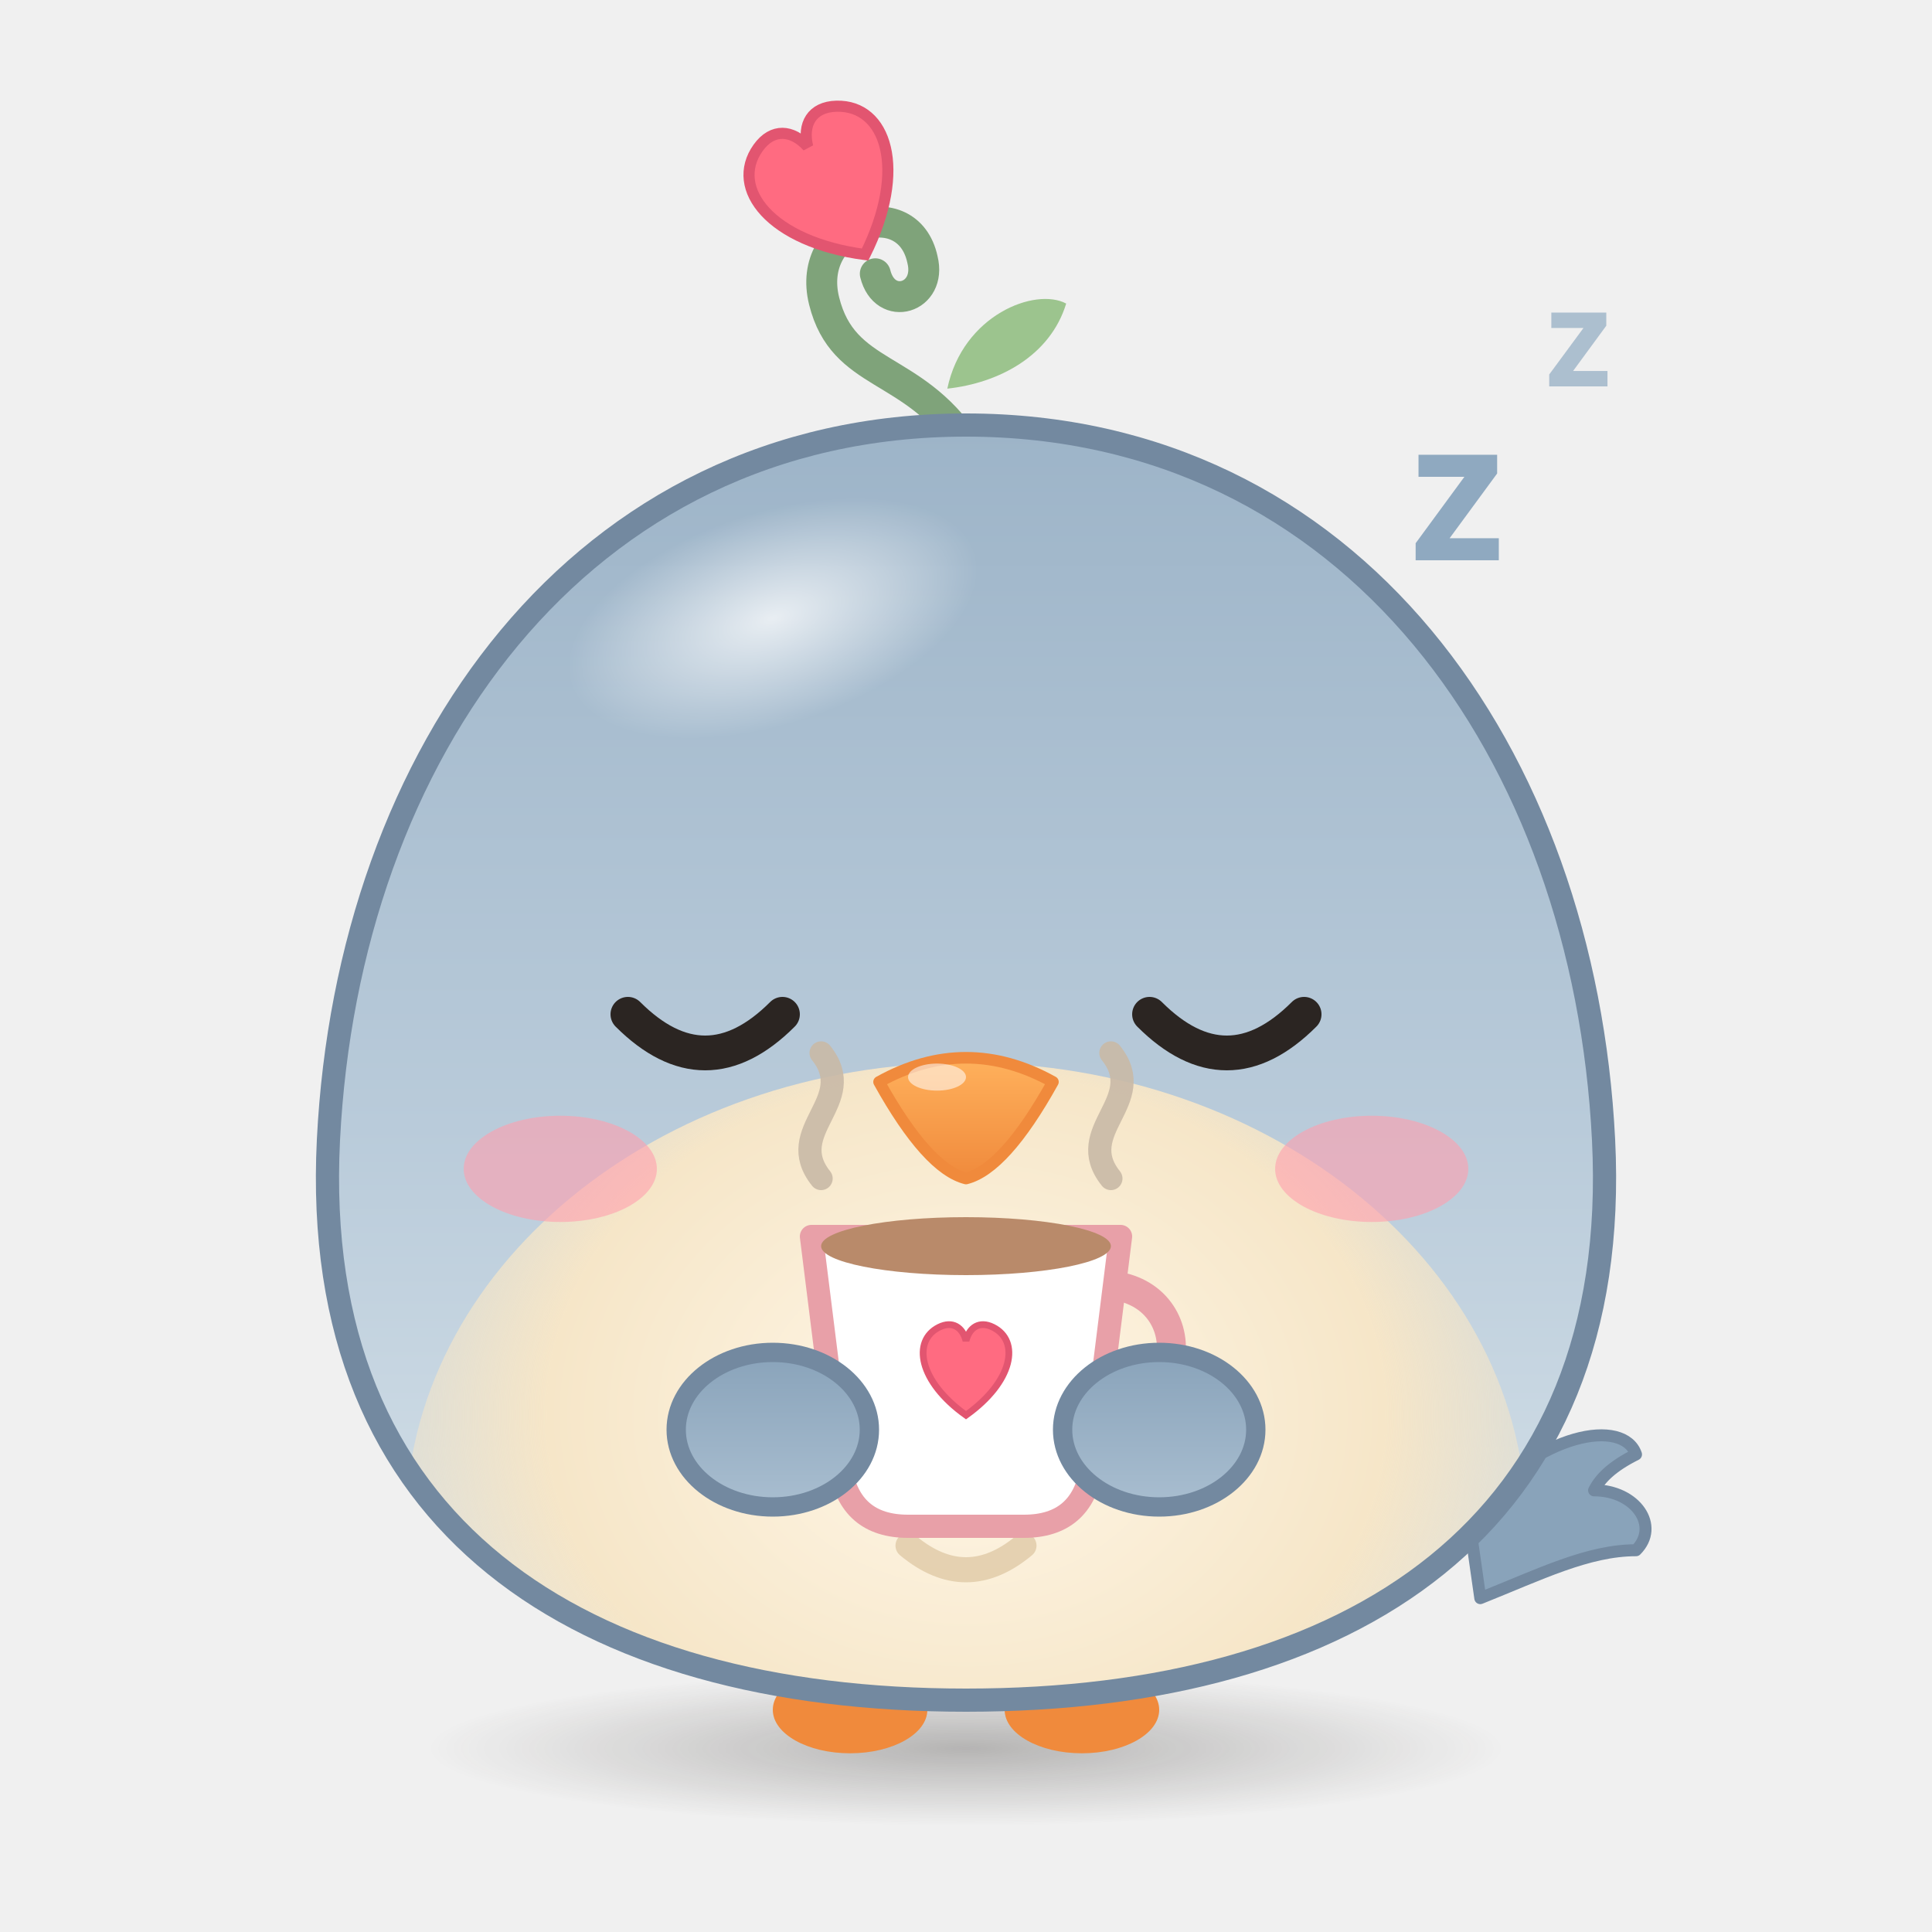
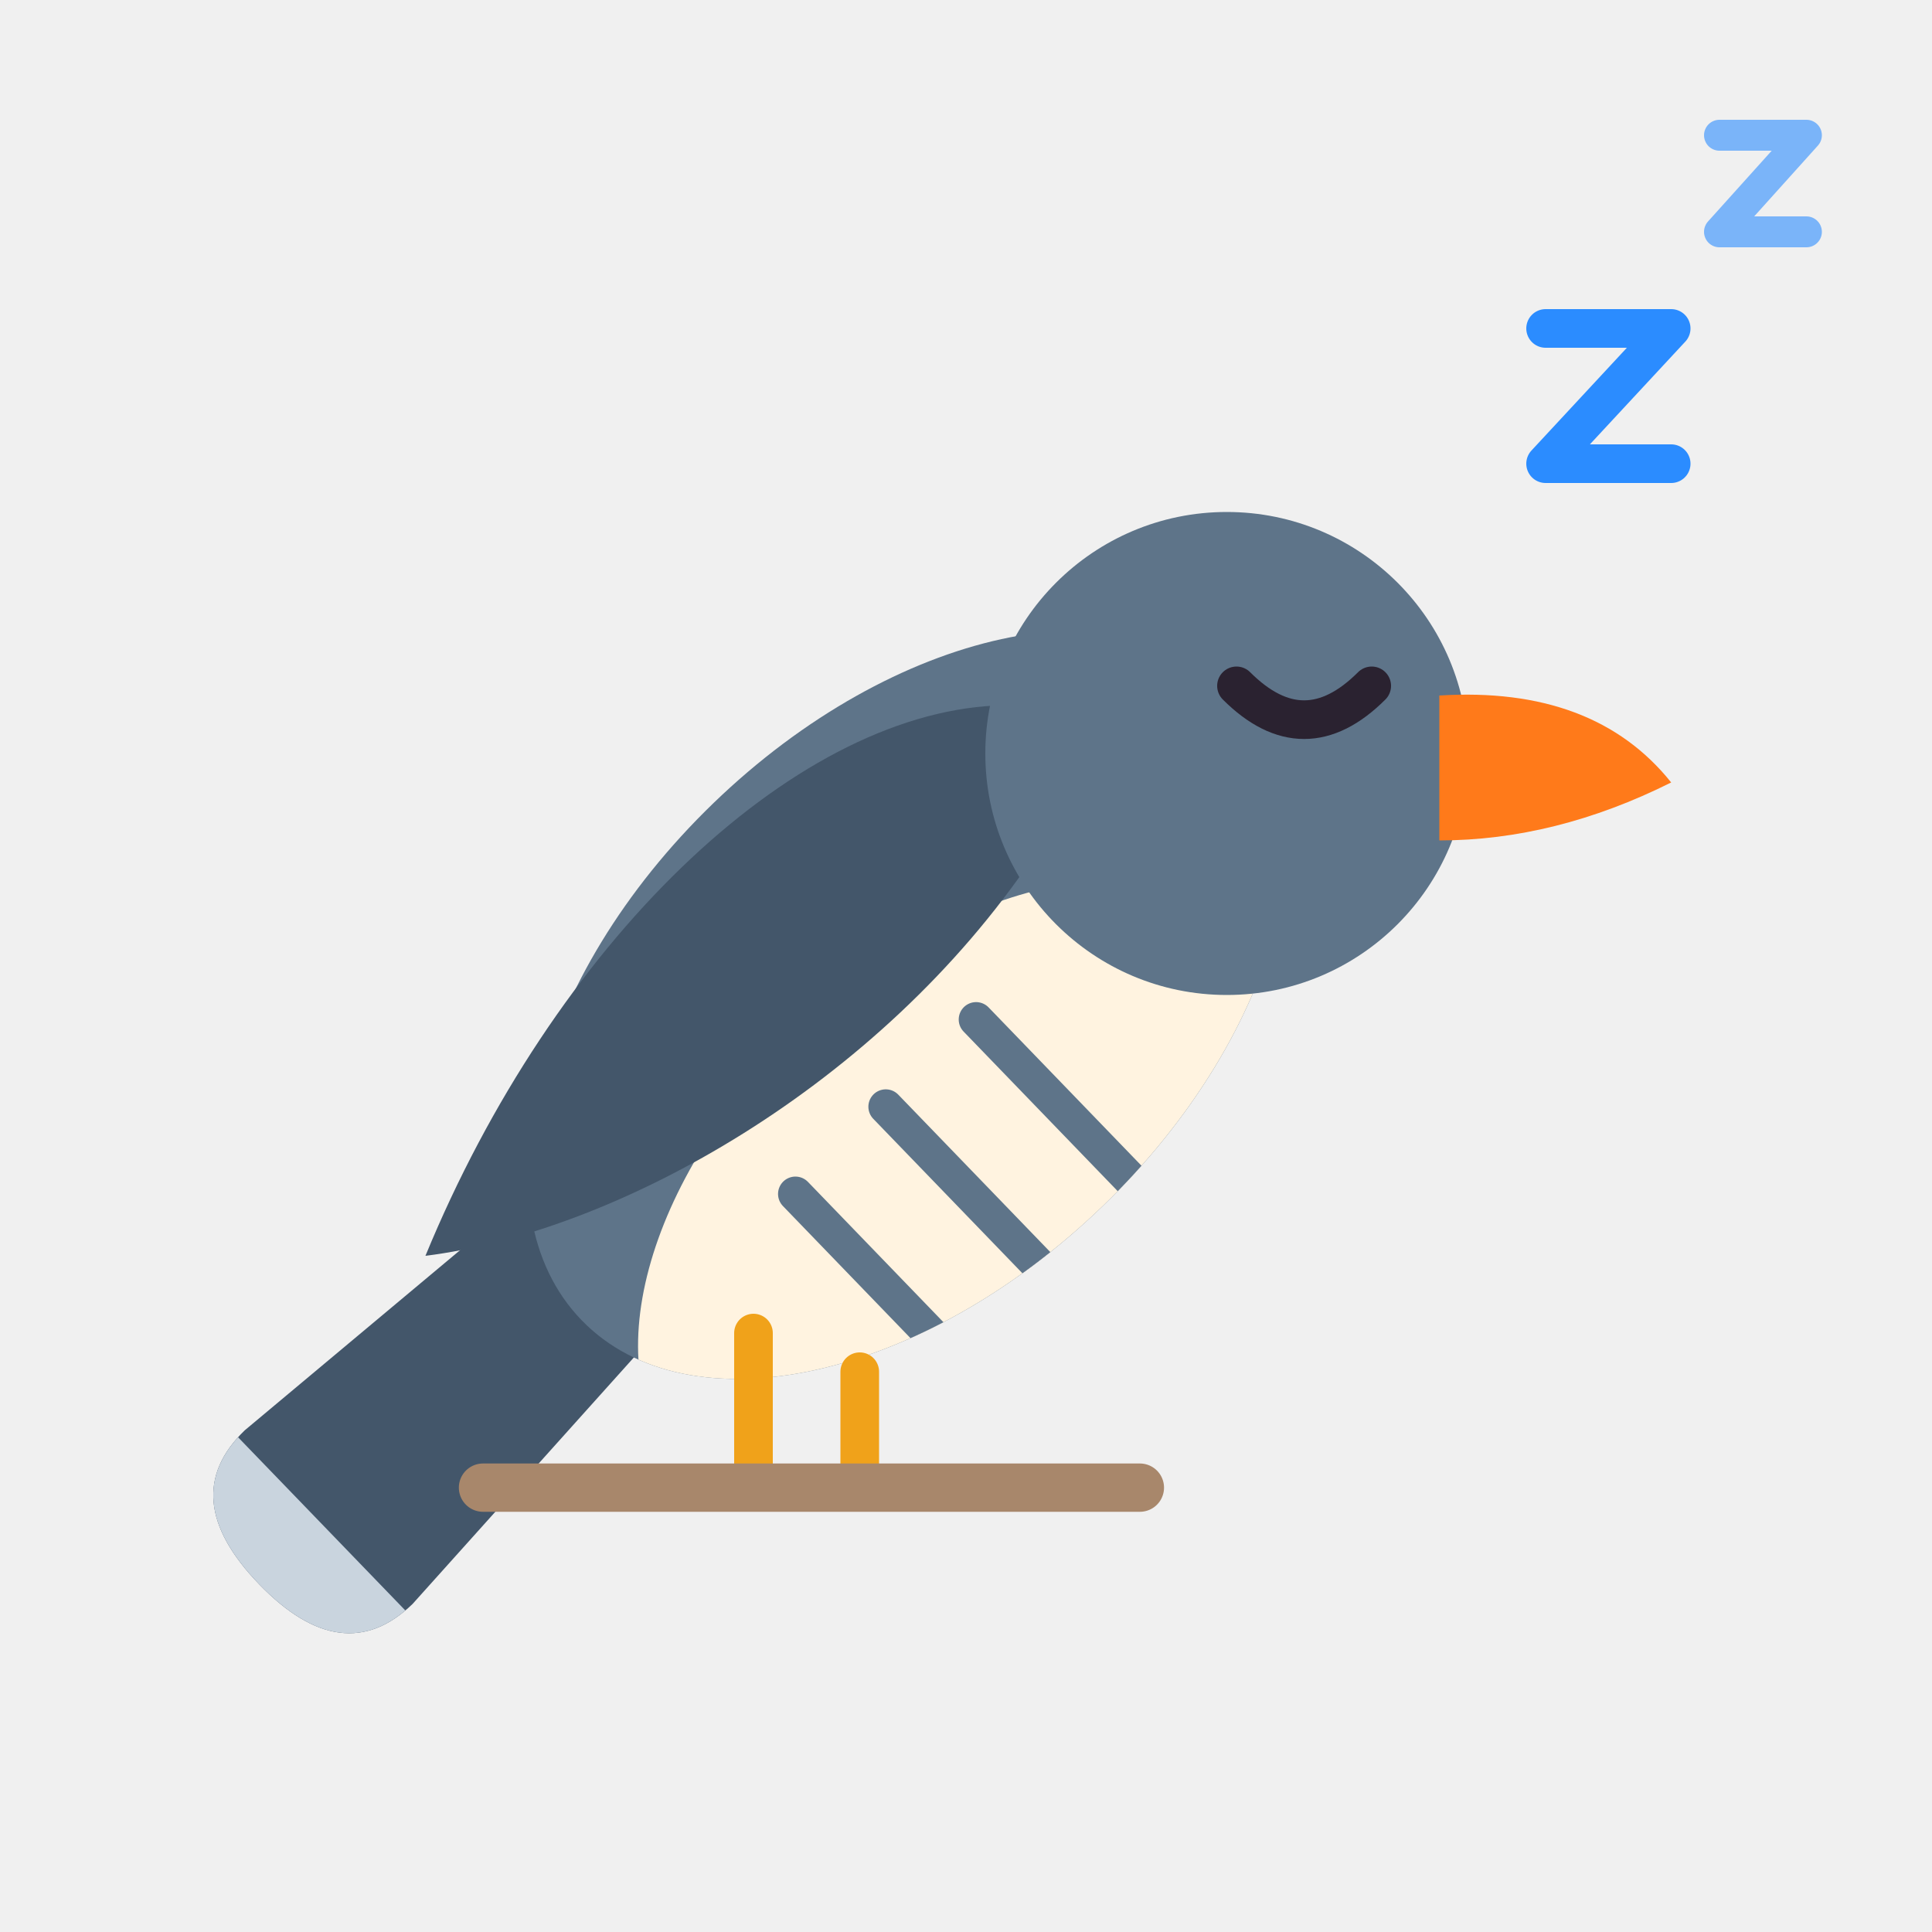
<svg xmlns="http://www.w3.org/2000/svg" viewBox="0 0 200 200" width="200" height="200">
-   <defs>
-     <linearGradient id="body" x1="0" y1="0" x2="0" y2="1">
-       <stop offset="0" stop-color="#9DB4C8" />
-       <stop offset=".55" stop-color="#B9CBDA" />
-       <stop offset="1" stop-color="#D8E3EA" />
-     </linearGradient>
-     <radialGradient id="belly" cx=".5" cy=".38" r=".62">
-       <stop offset="0" stop-color="#FFF7E8" />
-       <stop offset=".6" stop-color="#F6E6C8" />
-       <stop offset="1" stop-color="#F6E6C8" stop-opacity="0" />
-     </radialGradient>
-     <radialGradient id="shine" cx=".5" cy=".5" r=".5">
-       <stop offset="0" stop-color="#fff" stop-opacity=".75" />
-       <stop offset="1" stop-color="#fff" stop-opacity="0" />
-     </radialGradient>
-     <linearGradient id="beak" x1="0" y1="0" x2="0" y2="1">
-       <stop offset="0" stop-color="#FFB15C" />
-       <stop offset="1" stop-color="#F08A3C" />
-     </linearGradient>
-     <linearGradient id="wing" x1="0" y1="0" x2="0" y2="1">
-       <stop offset="0" stop-color="#89A3BA" />
-       <stop offset="1" stop-color="#A9BED0" />
-     </linearGradient>
-     <radialGradient id="shadow" cx=".5" cy=".5" r=".5">
-       <stop offset="0" stop-color="#1f1b18" stop-opacity=".28" />
-       <stop offset="1" stop-color="#1f1b18" stop-opacity="0" />
-     </radialGradient>
-     <clipPath id="bodyclip">
-       <path d="M100 44 C140 44 164 78 166 118 C168 158 140 176 100 176 C60 176 32 158 34 118 C36 78 60 44 100 44 Z" />
-     </clipPath>
-   </defs>
-   <ellipse cx="100" cy="181" rx="56" ry="8" fill="url(#shadow)" />
-   <path transform="translate(152 158) scale(.62) translate(-150 -152)" d="M150 150 C162 136 176 134 178 140 C174 142 172 144 171 146 C178 146 182 152 178 156 C170 156 162 160 152 164 Z" fill="#89A3BA" stroke="#7389A0" stroke-width="2" stroke-linejoin="round" />
-   <ellipse cx="88" cy="177" rx="8" ry="4.5" fill="#F08A3C" />
-   <ellipse cx="112" cy="177" rx="8" ry="4.5" fill="#F08A3C" />
-   <g transform="translate(0 0) rotate(-28 100 46)">
-     <path d="M100 46 C99 36 92 34 94 26 C96 18 107 20 105 27 C104 31 99 30 100 26" fill="none" stroke="#7FA37A" stroke-width="3.2" stroke-linecap="round" />
-     <path d="M101 40 C106 34 114 35 116 38 C112 42 106 42 101 40 Z" fill="#9CC48E" />
-     <path transform="translate(100 18) scale(1.15)" d="M0 5 C-7 0 -8 -6 -4 -8 C-2 -9 -0.5 -8 0 -6 C0.5 -8 2 -9 4 -8 C8 -6 7 0 0 5 Z" fill="#FF6B81" stroke="#E25570" stroke-width="1" />
+   <g transform="translate(-6 -8) scale(1.0)">
+     <g transform="rotate(46 100 112)">
+       <clipPath id="t">
+         <path d="M88 136 L84 192 Q84 202 96.5 202 Q109 202 109 192 L105 136 Z" />
+       </clipPath>
+       <g clip-path="url(#t)">
+         <rect x="80" y="130" width="34" height="74" fill="#43566A" />
+         <rect x="80" y="193" width="34" height="12" fill="#C9D4DE" />
+       </g>
+       <ellipse cx="100" cy="112" rx="29" ry="47" fill="#5E7489" />
+       <clipPath id="b">
+         <ellipse cx="100" cy="112" rx="29" ry="47" />
+       </clipPath>
+       <g clip-path="url(#b)">
+         <ellipse cx="118" cy="122" rx="24" ry="40" fill="#FFF3E0" />
+         <path d="M106 108 H132" stroke="#5E7489" stroke-width="3.6" stroke-linecap="round" />
+         <path d="M106 121 H132" stroke="#5E7489" stroke-width="3.6" stroke-linecap="round" />
+         <path d="M106 134 H132" stroke="#5E7489" stroke-width="3.6" stroke-linecap="round" />
+       </g>
+       <path d="M84 84 C70 100 70 134 84 166 C96 150 104 120 98 92 C96 84 90 80 84 84 Z" fill="#43566A" />
+     </g>
+     <path d="M84 146 V160 M95 150 V160" stroke="#F0A21A" stroke-width="4" stroke-linecap="round" />
+     <path d="M56 162 H124" stroke="#A8876B" stroke-width="5" stroke-linecap="round" />
+     <circle cx="133" cy="86" r="25" fill="#5E7489" />
+     <path d="M155 80 q16 -1 24 9 q-12 6 -24 6 Z" fill="#FF7A1A" />
+     <path d="M134 79 q7 7 14 0" fill="none" stroke="#2A2230" stroke-width="4" stroke-linecap="round" />
  </g>
-   <path d="M100 44 C140 44 164 78 166 118 C168 158 140 176 100 176 C60 176 32 158 34 118 C36 78 60 44 100 44 Z" fill="url(#body)" />
-   <g clip-path="url(#bodyclip)">
-     <ellipse cx="100" cy="158" rx="58" ry="48" fill="url(#belly)" />
-   </g>
-   <path d="M100 44 C140 44 164 78 166 118 C168 158 140 176 100 176 C60 176 32 158 34 118 C36 78 60 44 100 44 Z" fill="none" stroke="#7389A0" stroke-width="2.4" />
-   <ellipse cx="80" cy="64" rx="22" ry="11" fill="url(#shine)" transform="rotate(-18 80 64)" />
-   <path d="M94 142 Q100 147 106 142" fill="none" stroke="#DDC7A3" stroke-width="2.6" stroke-linecap="round" opacity=".75" />
-   <path d="M92 151 Q100 156 108 151" fill="none" stroke="#DDC7A3" stroke-width="2.6" stroke-linecap="round" opacity=".75" />
-   <path d="M94 160 Q100 165 106 160" fill="none" stroke="#DDC7A3" stroke-width="2.6" stroke-linecap="round" opacity=".75" />
-   <ellipse cx="58" cy="121" rx="10" ry="5.5" fill="#FF9FAE" opacity=".6" />
-   <ellipse cx="142" cy="121" rx="10" ry="5.5" fill="#FF9FAE" opacity=".6" />
-   <path d="M65 105 Q73 113 81 105" fill="none" stroke="#2B2522" stroke-width="3.6" stroke-linecap="round" />
-   <path d="M119 105 Q127 113 135 105" fill="none" stroke="#2B2522" stroke-width="3.6" stroke-linecap="round" />
-   <path d="M91 112 Q100 107 109 112 Q104 121 100 122 Q96 121 91 112 Z" fill="url(#beak)" stroke="#F08A3C" stroke-width="1.2" stroke-linejoin="round" />
-   <ellipse cx="97" cy="111.5" rx="3" ry="1.4" fill="#fff" opacity=".55" />
-   <g transform="translate(0 16)">
-     <path d="M85 106 C81 101 89 98 85 93" fill="none" stroke="#C9B9A6" stroke-width="2.4" stroke-linecap="round" opacity=".9" />
-     <path d="M115 106 C111 101 119 98 115 93" fill="none" stroke="#C9B9A6" stroke-width="2.4" stroke-linecap="round" opacity=".9" />
-     <path d="M114 117 C124 117 124 131 112 131" fill="none" stroke="#E8A0A8" stroke-width="3" />
-     <path d="M84 112 L116 112 L113 136 Q112 142 106 142 L94 142 Q88 142 87 136 Z" fill="#FFFFFF" stroke="#E8A0A8" stroke-width="2.4" stroke-linejoin="round" />
-     <ellipse cx="100" cy="113" rx="15" ry="3" fill="#B98A6A" />
-     <path transform="translate(100 127) scale(0.7)" d="M0 5 C-7 0 -8 -6 -4 -8 C-2 -9 -0.5 -8 0 -6 C0.5 -8 2 -9 4 -8 C8 -6 7 0 0 5 Z" fill="#FF6B81" stroke="#E25570" stroke-width="1" />
-     <ellipse cx="80" cy="132" rx="10" ry="8" fill="url(#wing)" stroke="#7389A0" stroke-width="2" />
-     <ellipse cx="120" cy="132" rx="10" ry="8" fill="url(#wing)" stroke="#7389A0" stroke-width="2" />
-   </g>
-   <text x="146" y="58" font-family="Pretendard, Apple SD Gothic Neo, sans-serif" font-weight="800" font-size="20" fill="#8FA9C0">z</text>
-   <text x="160" y="40" font-family="Pretendard, Apple SD Gothic Neo, sans-serif" font-weight="800" font-size="14" fill="#8FA9C0" opacity=".7">z</text>
+   <path d="M160 34 h13 l-13 14 h13" fill="none" stroke="#2B8CFF" stroke-width="4" stroke-linecap="round" stroke-linejoin="round" />
+   <path d="M178 14 h9 l-9 10 h9" fill="none" stroke="#2B8CFF" stroke-width="3.2" stroke-linecap="round" stroke-linejoin="round" opacity=".6" />
</svg>
